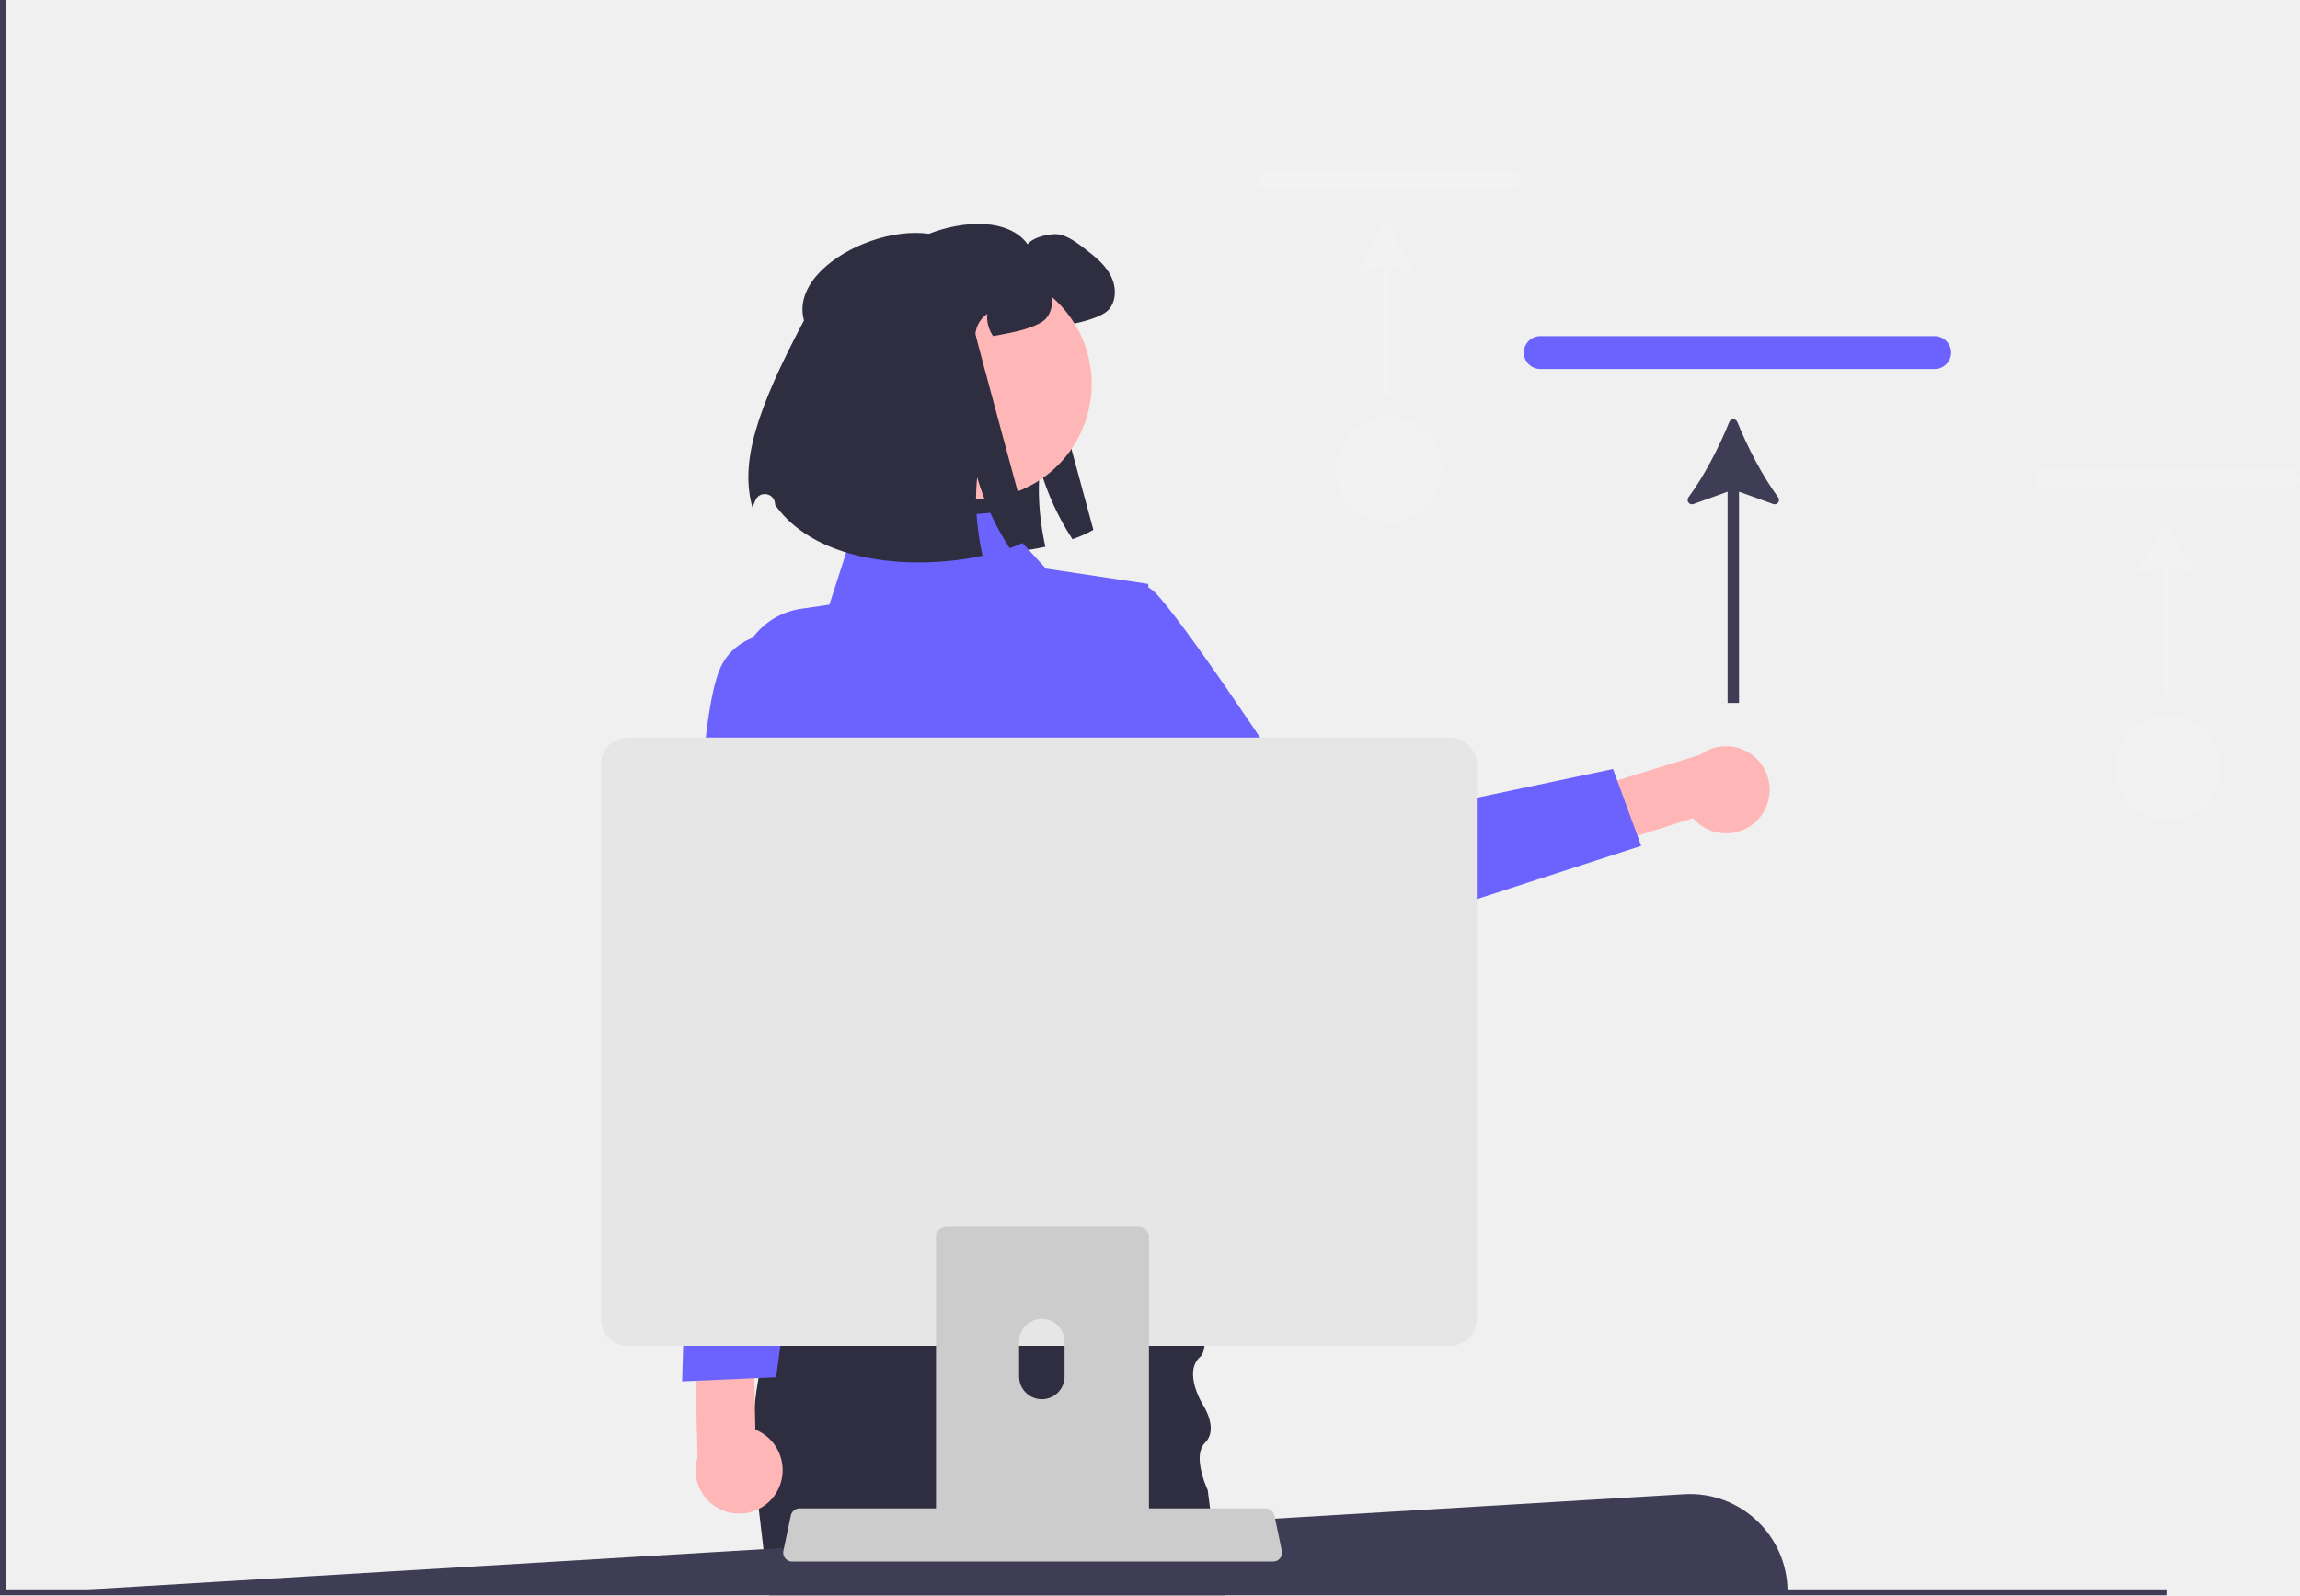
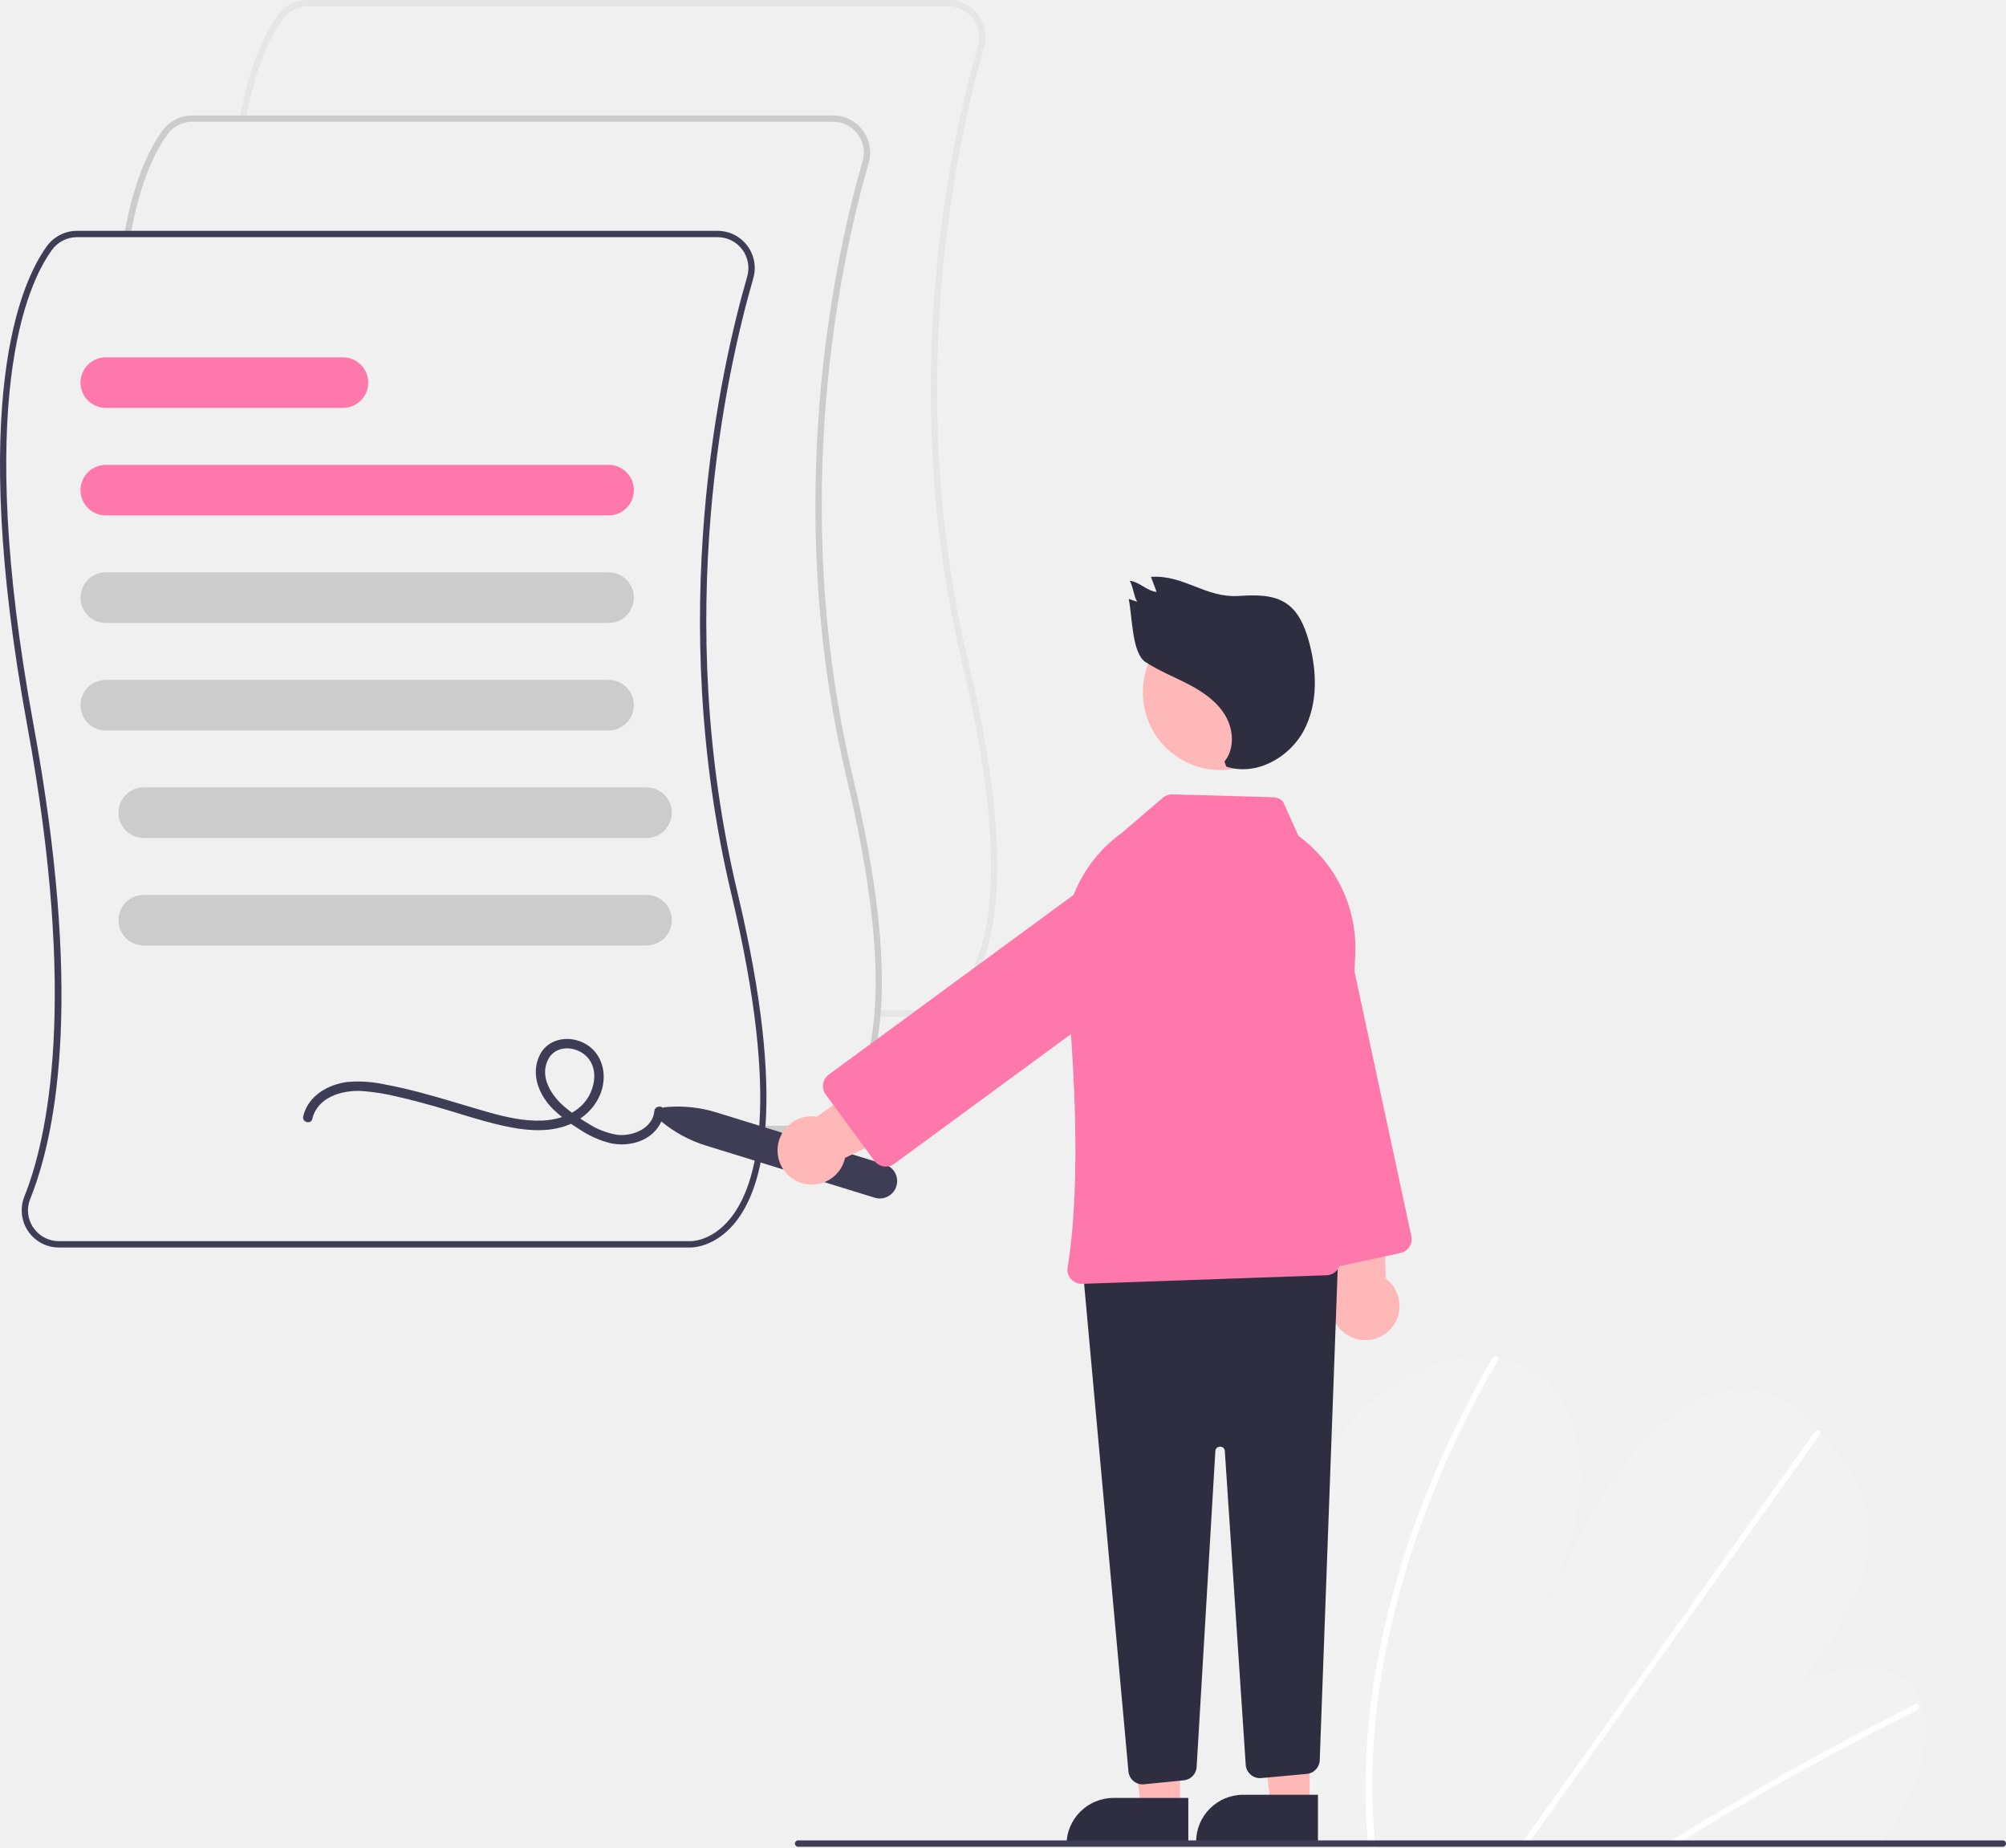
- <svg xmlns="http://www.w3.org/2000/svg" width="776.057" height="538.35" viewBox="0 0 776.057 538.35" role="img" artist="Katerina Limpitsouni" source="https://undraw.co/">
-   <path d="M292.462,105.107c-5.91-21.549,41.76-40.027,54.278-22.674,1.741-2.467,8.174-3.966,11.125-3.209,2.952,.757,5.434,2.649,7.856,4.48,3.33,2.558,6.781,5.207,8.824,8.885,2.059,3.663,2.376,8.658-.393,11.837-2.195,2.528-8.673,4.162-11.973,4.828-2.301,.469-4.238,.848-5.903,1.12-1.483-2.164-2.24-4.844-1.968-7.462-2.24,1.483-3.754,4.026-3.996,6.72-.045,.56,18.602,69.173,18.602,69.173-1.922,1.135-4.299,2.195-7.038,3.163-4.647-7.008-8.461-15.272-10.974-23.915-.575,5.343-.484,11.14,.212,17.028,.363,3.133,.908,6.282,1.604,9.43-22.159,4.783-55.489,3.209-69.99-17.134-.003-.084-.005-.168-.007-.253-.104-3.807-5.297-4.752-6.687-1.207-.352,.898-.676,1.674-.965,2.292-4.223-15.106,1.241-32.588,17.392-63.103Z" fill="#2f2e41" />
-   <path d="M593.672,275.988c-5.243,6.219-14.534,7.009-20.753,1.766-.602-.508-1.163-1.063-1.677-1.661l-69.98,22.165-10.89-17.849,83.309-25.717c6.536-4.822,15.744-3.433,20.566,3.103,4.035,5.469,3.797,12.991-.576,18.194Z" fill="#ffb6b6" />
-   <path d="M345.842,220.601s30.99-34.857,44.49-20.05c13.499,14.807,55.616,79.692,55.616,79.692l98.313-20.742,9.507,25.946-111.63,36.174c-8.392,2.719-17.589-.101-23.014-7.057l-73.282-93.963Z" fill="#6c63ff" />
-   <path d="M413.15,538.35h-153.71l-.14-1.2-.09-.8-1.32-11.2-1.87-15.95-.72-6.13c-.05-.31-.1-.61-.14-.92-.63-3.99-.99-8-1.12-12-.19-5.5,.06-10.99,.65-16.41v-.03c.32-2.93,.73-5.83,1.24-8.7,.64-3.69,1.41-7.32,2.3-10.87,1.02-4.12,2.18-8.13,3.45-12,1.46-4.53,3.06-8.87,4.71-12.97,.18-.44,.36-.88,.53-1.31l.01-.01c8.7-21.21,18.58-35.7,18.58-35.7h111.98s5.18,22.73,7.75,41.5c.41,2.97,.75,5.83,1,8.49,.45,4.91,.58,9.13,.19,12-.24,1.78-.68,3.04-1.36,3.62-6.16,5.26,.89,16.42,.89,16.42,0,0,5.28,8.07,.68,12.61-.91,.9-1.43,2.06-1.68,3.36-.4,2.15-.05,4.65,.5,6.86,.55,2.22,1.31,4.15,1.73,5.14,.19,.44,.31,.69,.31,.69l.78,6.17,.76,5.94,1.29,10.2,.39,1.8,2.01,9.4,.17,.8,.25,1.2Z" fill="#2f2e41" />
-   <path d="M335.508,172.912l-46.998,4.186-8.662,26.956-9.44,1.367c-16.131,2.336-25.732,19.254-19.464,34.3l8.306,19.939s-12.2,37.658,2.784,53.481l6.377,69.688-14.384,45.941,168.133,5.427-28.639-57.625-.849-35.78s18.301-64.672,1.334-85.242l-6.62-58.51-34.49-5.173-17.387-18.954Z" fill="#6c63ff" />
-   <circle cx="329.504" cy="129.561" r="38.825" transform="translate(128.8703 421.2885) rotate(-76.94666)" fill="#ffb6b6" />
-   <path d="M271.271,108.134c-5.91-21.549,41.76-40.027,54.278-22.674,1.741-2.467,8.174-3.966,11.125-3.209,2.952,.757,5.434,2.649,7.856,4.48,3.33,2.558,6.781,5.207,8.824,8.885,2.059,3.663,2.376,8.658-.393,11.837-2.195,2.528-8.673,4.162-11.973,4.828-2.301,.469-4.238,.848-5.903,1.12-1.483-2.164-2.24-4.844-1.968-7.462-2.24,1.483-3.754,4.026-3.996,6.72-.045,.56,18.602,69.173,18.602,69.173-1.922,1.135-4.299,2.195-7.038,3.163-4.647-7.008-8.461-15.272-10.974-23.915-.575,5.343-.484,11.14,.212,17.028,.363,3.133,.908,6.282,1.604,9.43-22.159,4.783-55.489,3.209-69.99-17.134-.003-.084-.005-.168-.007-.253-.104-3.807-5.297-4.752-6.687-1.207-.352,.898-.676,1.674-.965,2.292-4.223-15.106,1.241-32.588,17.392-63.103Z" fill="#2f2e41" />
-   <path d="M603.16,537.15H81.16l-81,1,568.062-33.914c18.949-1.131,34.938,13.931,34.938,32.914v0Z" fill="#3f3d56" />
-   <polygon points="731 536.35 731 538.35 0 538.35 0 0 2 0 2 536.35 731 536.35" fill="#3f3d56" />
-   <path d="M652.783,124.519h-133.052c-3.068,0-5.565-2.487-5.565-5.544s2.497-5.543,5.565-5.543h133.052c3.068,0,5.564,2.486,5.564,5.543s-2.495,5.544-5.564,5.544Z" fill="#6c63ff" />
-   <path d="M586.206,142.4c-.497-1.226-2.215-1.225-2.712,0-3.469,8.552-8.408,18.129-13.78,25.448-.86,1.172,.326,2.738,1.692,2.243l11.515-4.166v71.284h3.855v-71.284l11.52,4.167c1.367,.494,2.552-1.071,1.692-2.243-5.372-7.319-10.311-16.897-13.783-25.449Z" fill="#3f3d56" />
-   <path d="M772.627,165.267h-82.03c-1.892,0-3.431-1.534-3.431-3.418s1.539-3.418,3.431-3.418h82.03c1.892,0,3.43,1.533,3.43,3.418s-1.538,3.418-3.43,3.418Z" fill="#f2f2f2" />
-   <path d="M731.581,176.291c-.307-.756-1.365-.756-1.672,0-2.139,5.272-5.184,11.177-8.496,15.689-.53,.722,.201,1.688,1.043,1.383l7.099-2.568v43.949h2.377v-43.949l7.102,2.569c.843,.305,1.574-.661,1.043-1.383-3.312-4.512-6.357-10.417-8.497-15.69Z" fill="#f2f2f2" />
-   <circle cx="731.625" cy="259.325" r="17.825" fill="#f2f2f2" />
-   <path d="M509.627,64.267h-82.03c-1.892,0-3.431-1.534-3.431-3.418s1.539-3.418,3.431-3.418h82.03c1.892,0,3.43,1.533,3.43,3.418s-1.538,3.418-3.43,3.418Z" fill="#f2f2f2" />
-   <path d="M468.581,75.291c-.307-.756-1.365-.756-1.672,0-2.139,5.272-5.184,11.177-8.496,15.689-.53,.722,.201,1.688,1.043,1.383l7.099-2.568v43.949h2.377v-43.949l7.102,2.569c.843,.305,1.574-.661,1.043-1.383-3.312-4.512-6.357-10.417-8.497-15.69Z" fill="#f2f2f2" />
-   <circle cx="468.625" cy="158.325" r="17.825" fill="#f2f2f2" />
-   <path d="M261.968,503.708c4.206-6.962,1.972-16.015-4.99-20.221-.674-.407-1.38-.76-2.111-1.055l-1.476-73.391-20.4-4.583,2.391,87.155c-2.469,7.738,1.803,16.012,9.542,18.481,6.475,2.066,13.522-.575,17.046-6.386Z" fill="#ffb6b6" />
-   <path d="M276.16,214.15s-25-6-33,11-8.681,90.976-8.681,90.976l-4.319,150.024,31.712-1.398,25.288-184.602-11-66Z" fill="#6c63ff" />
-   <g>
-     <path d="M264.939,525.845c.563,.706,1.418,1.115,2.32,1.11h162.34c1.65-.002,2.986-1.341,2.984-2.991-0-.205-.022-.409-.064-.609l-2.52-11.97c-.212-.992-.912-1.809-1.86-2.17-.338-.133-.697-.2-1.06-.2h-157.31c-.363-0-.722,.068-1.06,.2-.948,.361-1.648,1.178-1.86,2.17l-2.52,11.97c-.182,.88,.042,1.794,.61,2.49Z" fill="#ccc" />
-     <path d="M202.789,257.885v187.26c.004,4.969,4.031,8.996,9,9H489.289c4.969-.004,8.996-4.031,9-9v-187.26c-.012-4.964-4.036-8.984-9-8.99H211.789c-4.964,.006-8.988,4.026-9,8.99Z" fill="#e6e6e6" />
-     <path d="M385.24,414.1c-.33-.11-.68-.16-1.03-.16h-64.92c-1.91,0-3.47,1.55-3.47,3.46v102.56h71.85v-102.56c0-1.51-.98-2.85-2.43-3.3Zm-26.04,50.44c-.02,4.24-3.47,7.66-7.71,7.64-4.21-.03-7.61-3.43-7.63-7.64v-11.9c.04-4.23,3.51-7.63,7.74-7.59,4.18,.04,7.56,3.42,7.6,7.59v11.9Z" fill="#ccc" />
-   </g>
+ <svg xmlns="http://www.w3.org/2000/svg" width="634.387" height="584.35" viewBox="0 0 634.387 584.35" role="img" artist="Katerina Limpitsouni" source="https://undraw.co/">
+   <path d="M574.1,479.328c-.113,0-.185-.003-.209-.004l-13.564.001v-2H573.94c.315.011,6.746.193,12.671-6.997,8.83-10.715,16.081-37.24.481-102.756-20.975-88.096-3.481-165.923,5.014-195.295a9.752,9.752,0,0,0-9.383-12.452H380.148a9.796,9.796,0,0,0-7.9,4.021c-3.599,4.95-8.537,14.46-11.627,31.655l-1.968-.354c3.157-17.569,8.256-27.358,11.978-32.478a11.801,11.801,0,0,1,9.517-4.845H582.723a11.753,11.753,0,0,1,11.304,15.007c-8.451,29.22-25.855,106.644-4.989,194.277,15.818,66.438,8.214,93.537-.951,104.572C582.043,478.959,575.382,479.328,574.1,479.328Z" transform="translate(-282.8063 -157.8251)" fill="#e6e6e6" />
+   <path d="M537.6,515.828c-.113,0-.185-.003-.209-.004l-13.564.001v-2H537.44c.317.01,6.746.193,12.671-6.997,8.83-10.715,16.081-37.24.481-102.756-20.975-88.096-3.481-165.923,5.014-195.295a9.752,9.752,0,0,0-9.383-12.452H343.648a9.796,9.796,0,0,0-7.9,4.021c-3.599,4.95-8.537,14.46-11.627,31.655l-1.968-.354c3.157-17.569,8.256-27.358,11.978-32.478a11.801,11.801,0,0,1,9.517-4.845H546.223a11.753,11.753,0,0,1,11.304,15.007c-8.451,29.22-25.855,106.644-4.989,194.277,15.818,66.438,8.214,93.537-.951,104.572C545.543,515.459,538.882,515.828,537.6,515.828Z" transform="translate(-282.8063 -157.8251)" fill="#ccc" />
+   <path d="M501.1,552.328c-.113,0-.185-.003-.209-.004l-199.453.001a11.75,11.75,0,0,1-10.928-16.102c7.237-18.081,16.981-61.459.932-148.839-18.951-103.18-1.985-140.47,6.189-151.713a11.801,11.801,0,0,1,9.518-4.845H509.723a11.753,11.753,0,0,1,11.304,15.007c-8.451,29.22-25.855,106.644-4.989,194.277,15.818,66.438,8.214,93.537-.951,104.572C509.043,551.959,502.382,552.328,501.1,552.328ZM307.148,232.825a9.796,9.796,0,0,0-7.9,4.021c-8.023,11.035-24.651,47.757-5.84,150.176,15.332,83.474,7.896,127.614-1.042,149.944a9.587,9.587,0,0,0,.977,9.064,9.763,9.763,0,0,0,8.095,4.294H500.94c.315.015,6.746.193,12.671-6.997,8.83-10.715,16.081-37.24.481-102.756-20.975-88.096-3.481-165.923,5.014-195.295a9.752,9.752,0,0,0-9.383-12.452Z" transform="translate(-282.8063 -157.8251)" fill="#3f3d56" />
+   <path d="M475.267,320.825h-159a8,8,0,1,1,0-16h159a8,8,0,0,1,0,16Z" transform="translate(-282.8063 -157.8251)" fill="#ff78ac" />
+   <path d="M475.267,354.825h-159a8,8,0,1,1,0-16h159a8,8,0,0,1,0,16Z" transform="translate(-282.8063 -157.8251)" fill="#ccc" />
+   <path d="M475.267,388.825h-159a8,8,0,1,1,0-16h159a8,8,0,0,1,0,16Z" transform="translate(-282.8063 -157.8251)" fill="#ccc" />
+   <path d="M487.267,422.825h-159a8,8,0,1,1,0-16h159a8,8,0,0,1,0,16Z" transform="translate(-282.8063 -157.8251)" fill="#ccc" />
+   <path d="M487.267,456.825h-159a8,8,0,1,1,0-16h159a8,8,0,0,1,0,16Z" transform="translate(-282.8063 -157.8251)" fill="#ccc" />
+   <path d="M391.267,286.825h-75a8,8,0,1,1,0-16h75a8,8,0,0,1,0,16Z" transform="translate(-282.8063 -157.8251)" fill="#ff78ac" />
+   <path d="M381.583,511.647c1.614-6.835,9.198-9.075,15.398-8.825a65.728,65.728,0,0,1,11.611,1.837c3.984.891,7.929,1.947,11.855,3.066,7.198,2.053,14.323,4.536,21.64,6.141,6.091,1.336,12.711,2.12,18.786.275,5.839-1.773,10.793-6.126,12.382-12.145,1.497-5.672-.558-11.873-6.054-14.465-5.012-2.364-11.342-1.162-13.827,4.184-2.801,6.027-.002,12.599,4.432,16.96a49.668,49.668,0,0,0,8.238,6.257,30.676,30.676,0,0,0,9.864,4.418c5.785,1.236,12.676-.585,15.66-6.112a10.329,10.329,0,0,0,1.172-4.037c.177-1.922-2.825-1.91-3,0-.506,5.503-6.951,8.081-11.77,7.477a23.924,23.924,0,0,1-9.125-3.542,53.472,53.472,0,0,1-7.558-5.333c-4.088-3.538-7.92-9.359-5.174-14.879,2.236-4.495,8.063-4.45,11.608-1.551,4.293,3.511,3.527,9.883.696,14.052-3.135,4.616-8.817,6.551-14.174,6.76-5.821.227-11.593-1.109-17.157-2.689-6.913-1.963-13.756-4.16-20.702-6.008-3.943-1.049-7.917-1.996-11.931-2.733a39.377,39.377,0,0,0-11.57-.801c-6.26.723-12.65,4.367-14.191,10.894-.443,1.877,2.449,2.679,2.893.798Z" transform="translate(-282.8063 -157.8251)" fill="#3f3d56" />
+   <path d="M688.083,681.265a458.031,458.031,0,0,0,4.318,58.855c.095.685.198,1.37.293,2.055l184.402-1.03c.541-.68,1.074-1.369,1.591-2.065,1.722-2.306,3.335-4.677,4.816-7.13,7.12-11.817,10.379-25.653,7.113-35.199l-.059-.148a16.75,16.75,0,0,0-3.269-5.681c-7.447-8.383-22.504-6.985-36.168-.219C863.375,677.288,873.134,660.36,873.876,645.25c.727-14.738-6.98-25.267-15.338-34.214-.274-.296-.548-.583-.823-.871-.133-.148-.274-.288-.407-.435-6.522-6.819-14.125-13.54-25.129-12.727-12.069.893-25.451,11.003-34.833,22.783-9.383,11.772-15.617,25.145-21.937,38.197-6.328,13.043-13.174,26.42-23.328,37.569,13.753-17.396,24.842-37.189,28.938-56.439s.491-37.738-11.766-46.804a28.669,28.669,0,0,0-12.558-5.067c-.529-.088-1.066-.159-1.612-.222-11.347-1.291-24.895,2.633-36.422,12.014C705.966,609.361,697.165,624.673,692.787,639.209,688.408,653.744,687.941,667.738,688.083,681.265Z" transform="translate(-282.8063 -157.8251)" fill="#f2f2f2" />
+   <path d="M808.729,741.527l3.526-.02q1.679-1.05,3.375-2.075c.7-.442,1.407-.867,2.116-1.3q17.544-10.715,35.308-20.556,17.748-9.849,35.674-18.79a1.478,1.478,0,0,0,.85-1.69.426.426,0,0,0-.059-.124c-.167-.313-.539-.443-1.083-.176-1.466.735-2.94,1.47-4.406,2.222q-17.975,9.094-35.796,19.097-17.808,9.998-35.414,20.879c-.247.15-.494.308-.741.458C810.96,740.143,809.849,740.835,808.729,741.527Z" transform="translate(-282.8063 -157.8251)" fill="#fff" />
+   <path d="M763.264,741.781l2.18-.012c.492-.688.975-1.376,1.467-2.065q17.332-24.304,34.656-48.608,28.371-39.79,56.724-79.579a1.404,1.404,0,0,0,.245-.48c.162-.587-.27-.932-.823-.871a1.656,1.656,0,0,0-1.152.733q-15.906,22.314-31.804,44.611-28.223,39.591-56.438,79.173c-1.196,1.675-2.393,3.358-3.589,5.033C764.24,740.404,763.748,741.092,763.264,741.781Z" transform="translate(-282.8063 -157.8251)" fill="#fff" />
+   <path d="M714.688,729.118c.111,3.675.354,7.291.672,10.873q.092,1.028.185,2.055l2.288-.013c-.07-.685-.14-1.37-.201-2.055-.483-5.176-.826-10.41-.873-15.786a220.23,220.23,0,0,1,4.336-44.392,276.397,276.397,0,0,1,13.428-46.119,316.724,316.724,0,0,1,21.97-45.63,1.219,1.219,0,0,0,.202-.81c-.094-.652-.963-.845-1.612-.222a1.894,1.894,0,0,0-.328.415q-1.583,2.722-3.108,5.46a316.505,316.505,0,0,0-21.028,45.79A275.09,275.09,0,0,0,718.1,684.872,217.271,217.271,0,0,0,714.688,729.118Z" transform="translate(-282.8063 -157.8251)" fill="#fff" />
+   <path d="M491.811,512.358a2.5,2.5,0,0,1,1.362-4.41,41.289,41.289,0,0,1,16.193,1.66l53.315,16.466a5.5,5.5,0,0,1-3.246,10.51l-53.315-16.466A41.292,41.292,0,0,1,491.811,512.358Z" transform="translate(-282.8063 -157.8251)" fill="#3f3d56" />
+   <path d="M710.358,580.757a10.743,10.743,0,0,1-4.868-15.737l-9.139-47.792,23.291-1.816,1.406,46.747A10.801,10.801,0,0,1,710.358,580.757Z" transform="translate(-282.8063 -157.8251)" fill="#ffb8b8" />
+   <path d="M694.914,556.092l-23.723-110.482a17.5,17.5,0,1,1,34.22-7.347l23.723,110.481a4.506,4.506,0,0,1-3.455,5.345l-25.421,5.458a4.498,4.498,0,0,1-5.344-3.455Z" transform="translate(-282.8063 -157.8251)" fill="#ff78ac" />
+   <polygon points="373.17 572.064 360.911 572.064 355.078 524.776 373.173 524.777 373.17 572.064" fill="#ffb8b8" />
+   <path d="M352.154,568.561H375.797a0,0,0,0,1,0,0v14.887a0,0,0,0,1,0,0H337.267a0,0,0,0,1,0,0v0A14.887,14.887,0,0,1,352.154,568.561Z" fill="#2f2e41" />
+   <polygon points="414.17 571.064 401.911 571.064 396.078 523.776 414.173 523.777 414.17 571.064" fill="#ffb8b8" />
+   <path d="M393.154,567.561H416.797a0,0,0,0,1,0,0v14.887a0,0,0,0,1,0,0H378.267a0,0,0,0,1,0,0v0A14.887,14.887,0,0,1,393.154,567.561Z" fill="#2f2e41" />
+   <path d="M641.288,721.068a4.469,4.469,0,0,1-1.616-3.062L625.419,561.227a4.501,4.501,0,0,1,4.313-4.904l71.48-2.681a4.502,4.502,0,0,1,4.666,4.662l-5.714,156.177a4.508,4.508,0,0,1-4.09,4.316l-14.413,1.311a4.5,4.5,0,0,1-4.897-4.183l-6.614-99.217a1.436,1.436,0,0,0-1.496-1.399h-.006a1.437,1.437,0,0,0-1.492,1.411l-5.919,99.886a4.479,4.479,0,0,1-4.044,4.211l-12.591,1.26a4.47,4.47,0,0,1-3.313-1.008Z" transform="translate(-282.8063 -157.8251)" fill="#2f2e41" />
+   <circle cx="385.977" cy="218.962" r="24.561" fill="#ffb8b8" />
+   <path d="M621.485,562.288a4.462,4.462,0,0,1-1.053-3.679c4.534-27.562,1.979-68.074-.964-97.207a44.201,44.201,0,0,1,18.241-40.302l12.827-10.994a4.57,4.57,0,0,1,3.057-1.082l31.866.91a4.483,4.483,0,0,1,3.053,1.317l4.924,10.904.051.037a44.07,44.07,0,0,1,17.915,37.69l-4.69,96.937a4.524,4.524,0,0,1-4.347,4.28l-77.347,2.718c-.05.001-.1.002-.149.002A4.489,4.489,0,0,1,621.485,562.288Z" transform="translate(-282.8063 -157.8251)" fill="#ff78ac" />
+   <path d="M528.709,521.837a10.743,10.743,0,0,1,12.366-10.883l39.865-27.898,11.19,20.508-42.077,20.416a10.801,10.801,0,0,1-21.344-2.143Z" transform="translate(-282.8063 -157.8251)" fill="#ffb8b8" />
+   <path d="M562.258,526.687a4.473,4.473,0,0,1-2.945-1.785l-15.385-20.96a4.506,4.506,0,0,1,.965-6.291l91.095-66.863a17.5,17.5,0,0,1,20.71,28.216L565.603,525.866a4.469,4.469,0,0,1-2.653.873A4.602,4.602,0,0,1,562.258,526.687Z" transform="translate(-282.8063 -157.8251)" fill="#ff78ac" />
+   <path d="M670.04,398.652c3.257-3.994,2.901-10.077.286-14.518s-7.052-7.5-11.618-9.889-9.417-4.268-13.714-7.113-4.11-14.887-5.254-19.912l2.729.909c-1.049-1.342-1.385-5.307-2.434-6.649,3.084.305,5.455,3.232,8.538,3.537l-1.779-4.776c10.574-.652,17.149,6.696,27.723,6.044,5.239-.323,10.929-.527,15.236,2.473,3.743,2.607,5.637,7.12,6.881,11.509,2.669,9.423,3.084,19.979-1.526,28.62s-15.237,14.464-24.52,11.344Z" transform="translate(-282.8063 -157.8251)" fill="#2f2e41" />
+   <path d="M535.194,741.825h381a1,1,0,0,0,0-2h-381a1,1,0,0,0,0,2Z" transform="translate(-282.8063 -157.8251)" fill="#3f3d56" />
</svg>
